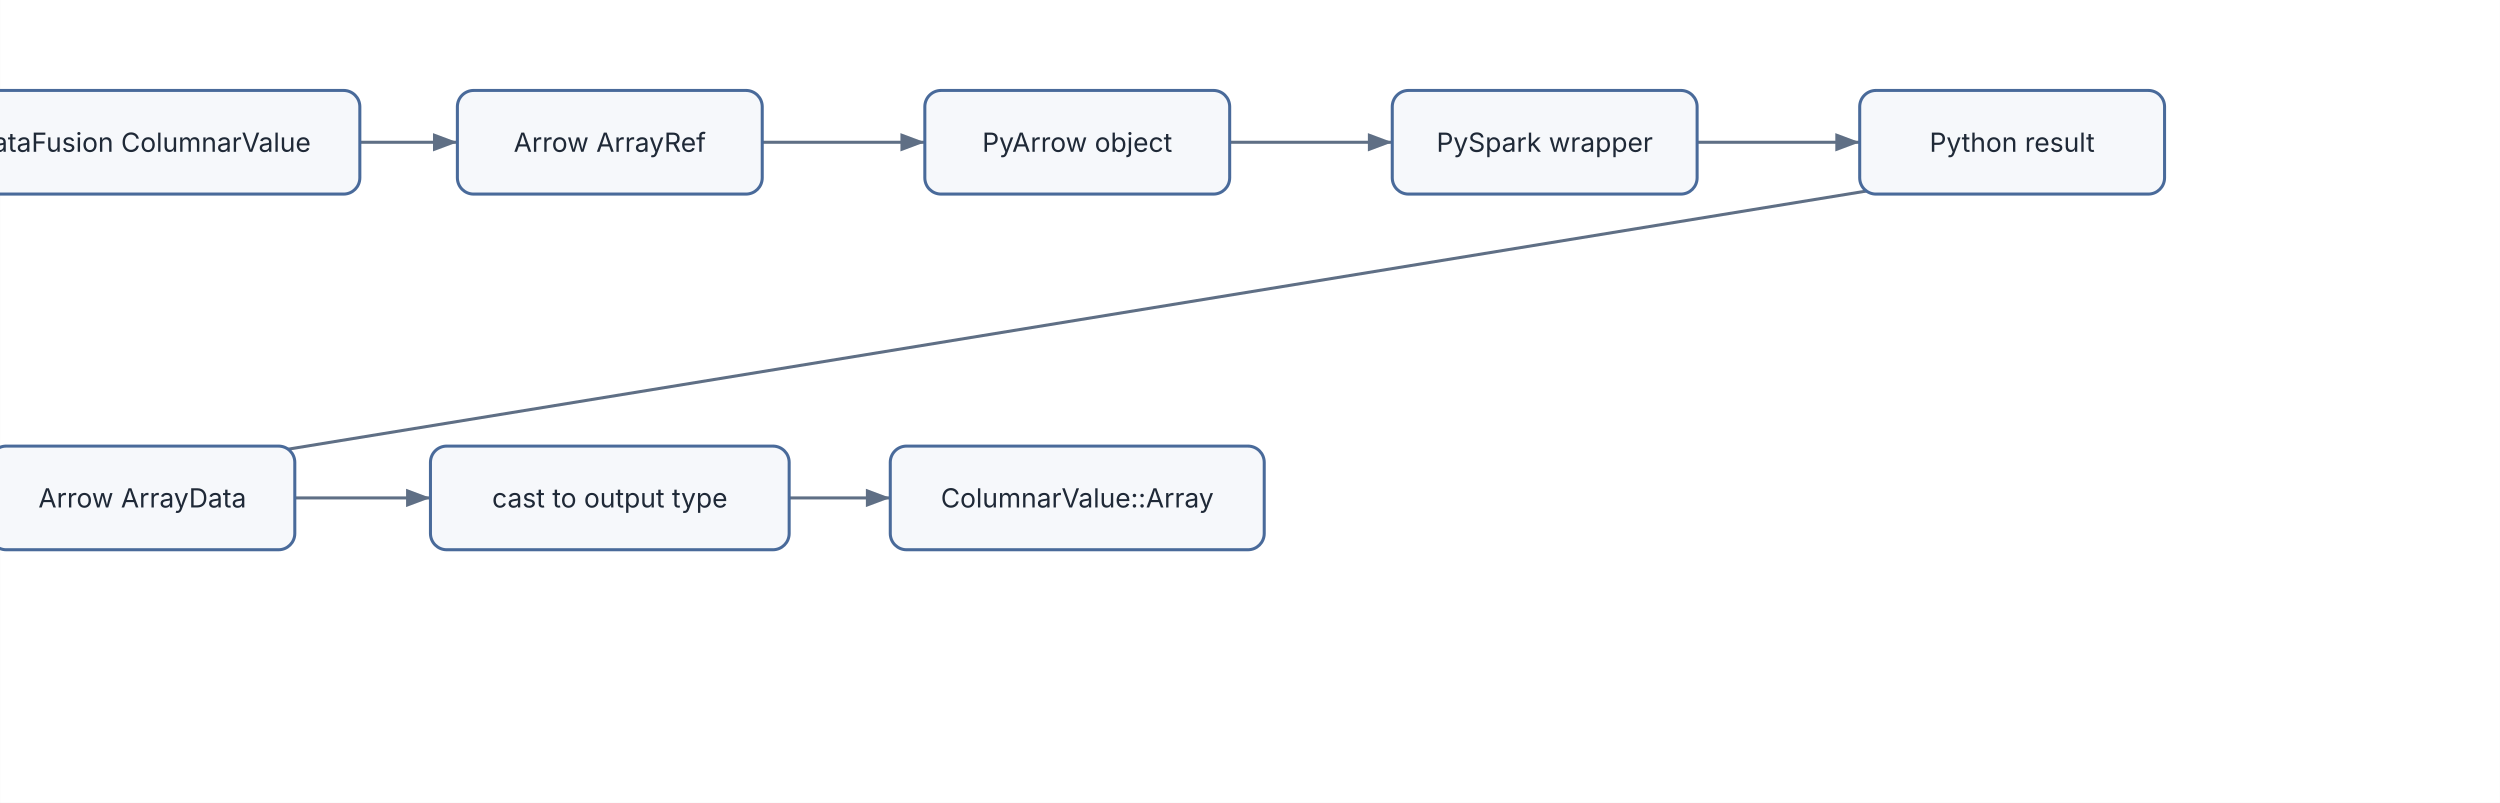
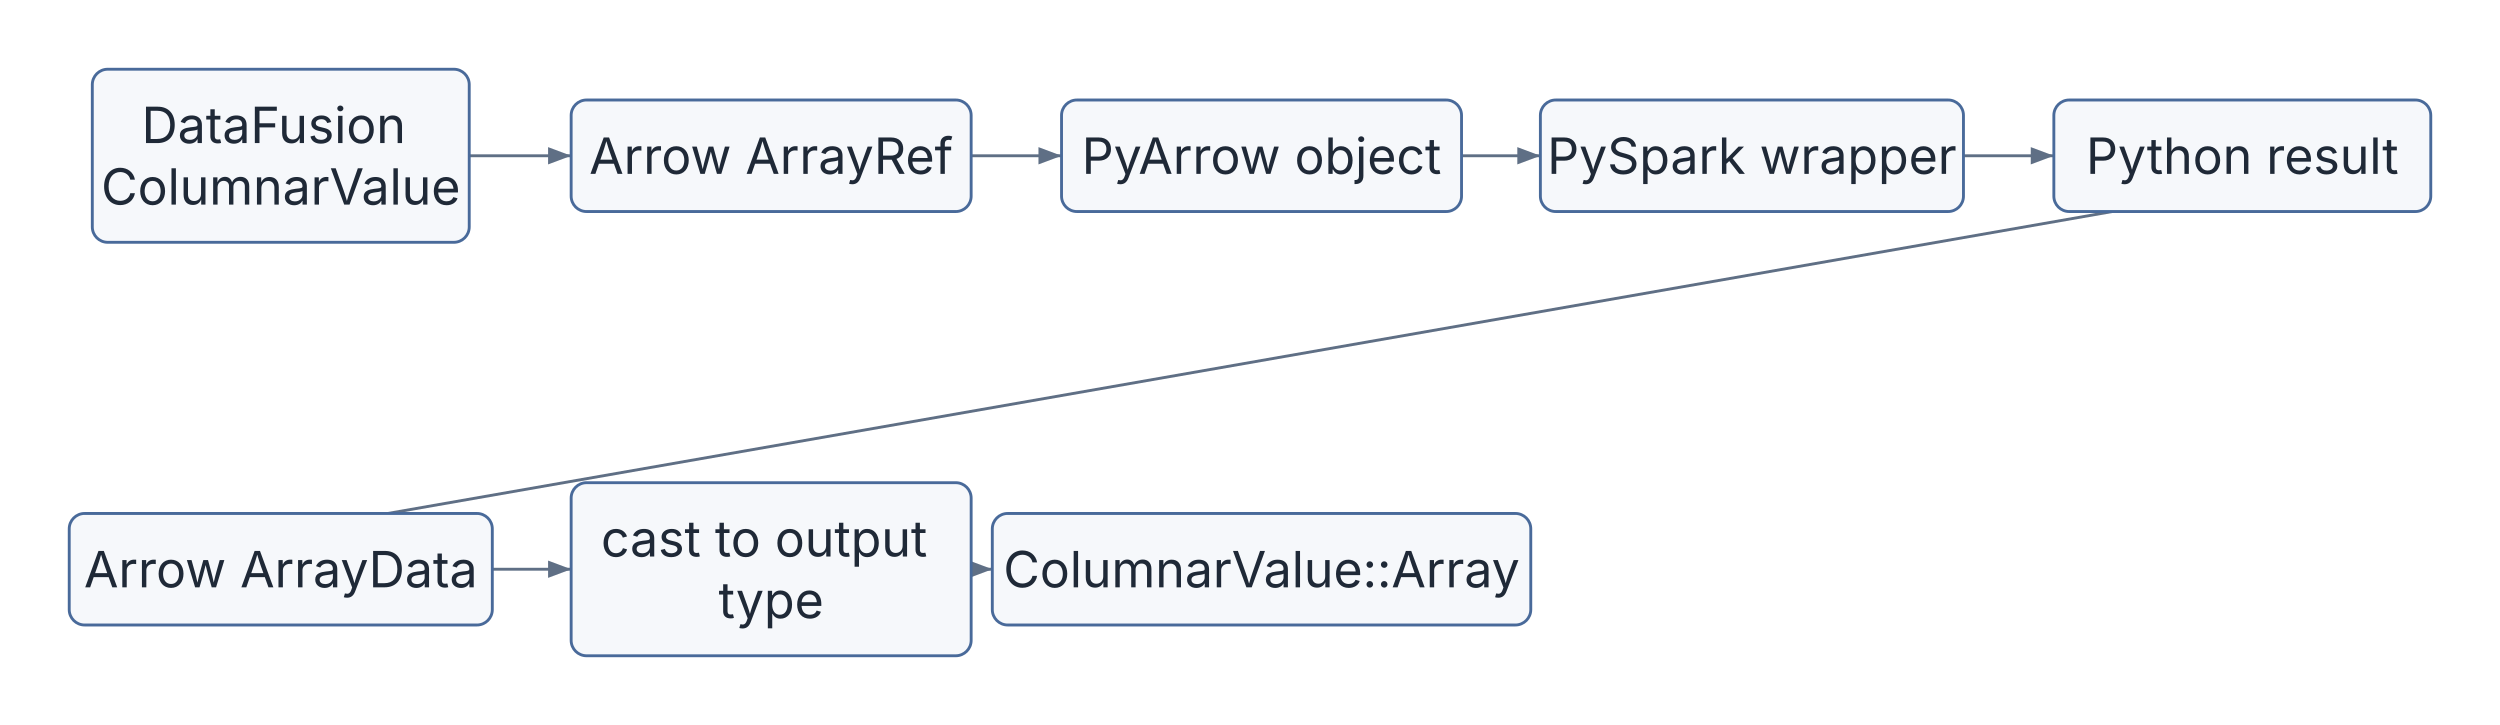
- <svg xmlns="http://www.w3.org/2000/svg" width="900" height="289" viewBox="0 0 1230 395">
+ <svg xmlns="http://www.w3.org/2000/svg" width="900" height="261" viewBox="0 0 1300 377">
  <defs>
    <marker id="arrow" markerWidth="10" markerHeight="10" refX="8" refY="3" orient="auto" markerUnits="strokeWidth">
      <path d="M0,0 L0,6 L8,3 z" fill="#5f6f85" />
    </marker>
  </defs>
-   <rect x="0" y="0" width="1230" height="395" fill="white" />
-   <line x1="177" y1="70" x2="225" y2="70" stroke="#5f6f85" stroke-width="1.5" marker-end="url(#arrow)" />
-   <line x1="375" y1="70" x2="455" y2="70" stroke="#5f6f85" stroke-width="1.5" marker-end="url(#arrow)" />
-   <line x1="605" y1="70" x2="685" y2="70" stroke="#5f6f85" stroke-width="1.5" marker-end="url(#arrow)" />
-   <line x1="835" y1="70" x2="915" y2="70" stroke="#5f6f85" stroke-width="1.5" marker-end="url(#arrow)" />
-   <line x1="1065" y1="70" x2="-5" y2="245" stroke="#5f6f85" stroke-width="1.5" marker-end="url(#arrow)" />
-   <line x1="145" y1="245" x2="211.75" y2="245" stroke="#5f6f85" stroke-width="1.5" marker-end="url(#arrow)" />
-   <line x1="388.25" y1="245" x2="438" y2="245" stroke="#5f6f85" stroke-width="1.5" marker-end="url(#arrow)" />
-   <rect x="-37" y="44.5" width="214" height="51" rx="8" fill="#f6f8fb" stroke="#496a9a" stroke-width="1.5" />
-   <text x="70" y="70" text-anchor="middle" dominant-baseline="middle" font-family="Inter, Helvetica, Arial, sans-serif" font-size="13" fill="#1f2937">
-     <tspan x="70" dy="0">DataFusion ColumnarValue</tspan>
+   <rect x="0" y="0" width="1300" height="377" fill="white" />
+   <line x1="244" y1="81" x2="297" y2="81" stroke="#5f6f85" stroke-width="1.5" marker-end="url(#arrow)" />
+   <line x1="505" y1="81" x2="552" y2="81" stroke="#5f6f85" stroke-width="1.5" marker-end="url(#arrow)" />
+   <line x1="760" y1="81" x2="801" y2="81" stroke="#5f6f85" stroke-width="1.5" marker-end="url(#arrow)" />
+   <line x1="1021" y1="81" x2="1068" y2="81" stroke="#5f6f85" stroke-width="1.5" marker-end="url(#arrow)" />
+   <line x1="1264" y1="81" x2="36" y2="296" stroke="#5f6f85" stroke-width="1.5" marker-end="url(#arrow)" />
+   <line x1="256" y1="296" x2="297" y2="296" stroke="#5f6f85" stroke-width="1.5" marker-end="url(#arrow)" />
+   <line x1="505" y1="296" x2="516" y2="296" stroke="#5f6f85" stroke-width="1.5" marker-end="url(#arrow)" />
+   <rect x="48" y="36" width="196" height="90" rx="8" fill="#f6f8fb" stroke="#496a9a" stroke-width="1.5" />
+   <text x="146" y="65" text-anchor="middle" dominant-baseline="middle" font-family="Inter, Helvetica, Arial, sans-serif" font-size="26" fill="#1f2937">
+     <tspan x="146" dy="0">DataFusion</tspan>
+     <tspan x="146" dy="32">ColumnarValue</tspan>
  </text>
-   <rect x="225" y="44.5" width="150" height="51" rx="8" fill="#f6f8fb" stroke="#496a9a" stroke-width="1.5" />
-   <text x="300" y="70" text-anchor="middle" dominant-baseline="middle" font-family="Inter, Helvetica, Arial, sans-serif" font-size="13" fill="#1f2937">
-     <tspan x="300" dy="0">Arrow ArrayRef</tspan>
+   <rect x="297" y="52" width="208" height="58" rx="8" fill="#f6f8fb" stroke="#496a9a" stroke-width="1.5" />
+   <text x="401" y="81" text-anchor="middle" dominant-baseline="middle" font-family="Inter, Helvetica, Arial, sans-serif" font-size="26" fill="#1f2937">
+     <tspan x="401" dy="0">Arrow ArrayRef</tspan>
  </text>
-   <rect x="455" y="44.5" width="150" height="51" rx="8" fill="#f6f8fb" stroke="#496a9a" stroke-width="1.5" />
-   <text x="530" y="70" text-anchor="middle" dominant-baseline="middle" font-family="Inter, Helvetica, Arial, sans-serif" font-size="13" fill="#1f2937">
-     <tspan x="530" dy="0">PyArrow object</tspan>
+   <rect x="552" y="52" width="208" height="58" rx="8" fill="#f6f8fb" stroke="#496a9a" stroke-width="1.5" />
+   <text x="656" y="81" text-anchor="middle" dominant-baseline="middle" font-family="Inter, Helvetica, Arial, sans-serif" font-size="26" fill="#1f2937">
+     <tspan x="656" dy="0">PyArrow object</tspan>
  </text>
-   <rect x="685" y="44.5" width="150" height="51" rx="8" fill="#f6f8fb" stroke="#496a9a" stroke-width="1.5" />
-   <text x="760" y="70" text-anchor="middle" dominant-baseline="middle" font-family="Inter, Helvetica, Arial, sans-serif" font-size="13" fill="#1f2937">
-     <tspan x="760" dy="0">PySpark wrapper</tspan>
+   <rect x="801" y="52" width="220" height="58" rx="8" fill="#f6f8fb" stroke="#496a9a" stroke-width="1.5" />
+   <text x="911" y="81" text-anchor="middle" dominant-baseline="middle" font-family="Inter, Helvetica, Arial, sans-serif" font-size="26" fill="#1f2937">
+     <tspan x="911" dy="0">PySpark wrapper</tspan>
  </text>
-   <rect x="915" y="44.5" width="150" height="51" rx="8" fill="#f6f8fb" stroke="#496a9a" stroke-width="1.5" />
-   <text x="990" y="70" text-anchor="middle" dominant-baseline="middle" font-family="Inter, Helvetica, Arial, sans-serif" font-size="13" fill="#1f2937">
-     <tspan x="990" dy="0">Python result</tspan>
+   <rect x="1068" y="52" width="196" height="58" rx="8" fill="#f6f8fb" stroke="#496a9a" stroke-width="1.5" />
+   <text x="1166" y="81" text-anchor="middle" dominant-baseline="middle" font-family="Inter, Helvetica, Arial, sans-serif" font-size="26" fill="#1f2937">
+     <tspan x="1166" dy="0">Python result</tspan>
  </text>
-   <rect x="-5" y="219.5" width="150" height="51" rx="8" fill="#f6f8fb" stroke="#496a9a" stroke-width="1.5" />
-   <text x="70" y="245" text-anchor="middle" dominant-baseline="middle" font-family="Inter, Helvetica, Arial, sans-serif" font-size="13" fill="#1f2937">
-     <tspan x="70" dy="0">Arrow ArrayData</tspan>
+   <rect x="36" y="267" width="220" height="58" rx="8" fill="#f6f8fb" stroke="#496a9a" stroke-width="1.5" />
+   <text x="146" y="296" text-anchor="middle" dominant-baseline="middle" font-family="Inter, Helvetica, Arial, sans-serif" font-size="26" fill="#1f2937">
+     <tspan x="146" dy="0">Arrow ArrayData</tspan>
  </text>
-   <rect x="211.75" y="219.5" width="176.5" height="51" rx="8" fill="#f6f8fb" stroke="#496a9a" stroke-width="1.5" />
-   <text x="300" y="245" text-anchor="middle" dominant-baseline="middle" font-family="Inter, Helvetica, Arial, sans-serif" font-size="13" fill="#1f2937">
-     <tspan x="300" dy="0">cast to output type</tspan>
+   <rect x="297" y="251" width="208" height="90" rx="8" fill="#f6f8fb" stroke="#496a9a" stroke-width="1.5" />
+   <text x="401" y="280" text-anchor="middle" dominant-baseline="middle" font-family="Inter, Helvetica, Arial, sans-serif" font-size="26" fill="#1f2937">
+     <tspan x="401" dy="0">cast to output</tspan>
+     <tspan x="401" dy="32">type</tspan>
  </text>
-   <rect x="438" y="219.5" width="184" height="51" rx="8" fill="#f6f8fb" stroke="#496a9a" stroke-width="1.5" />
-   <text x="530" y="245" text-anchor="middle" dominant-baseline="middle" font-family="Inter, Helvetica, Arial, sans-serif" font-size="13" fill="#1f2937">
-     <tspan x="530" dy="0">ColumnarValue::Array</tspan>
+   <rect x="516" y="267" width="280" height="58" rx="8" fill="#f6f8fb" stroke="#496a9a" stroke-width="1.5" />
+   <text x="656" y="296" text-anchor="middle" dominant-baseline="middle" font-family="Inter, Helvetica, Arial, sans-serif" font-size="26" fill="#1f2937">
+     <tspan x="656" dy="0">ColumnarValue::Array</tspan>
  </text>
</svg>
